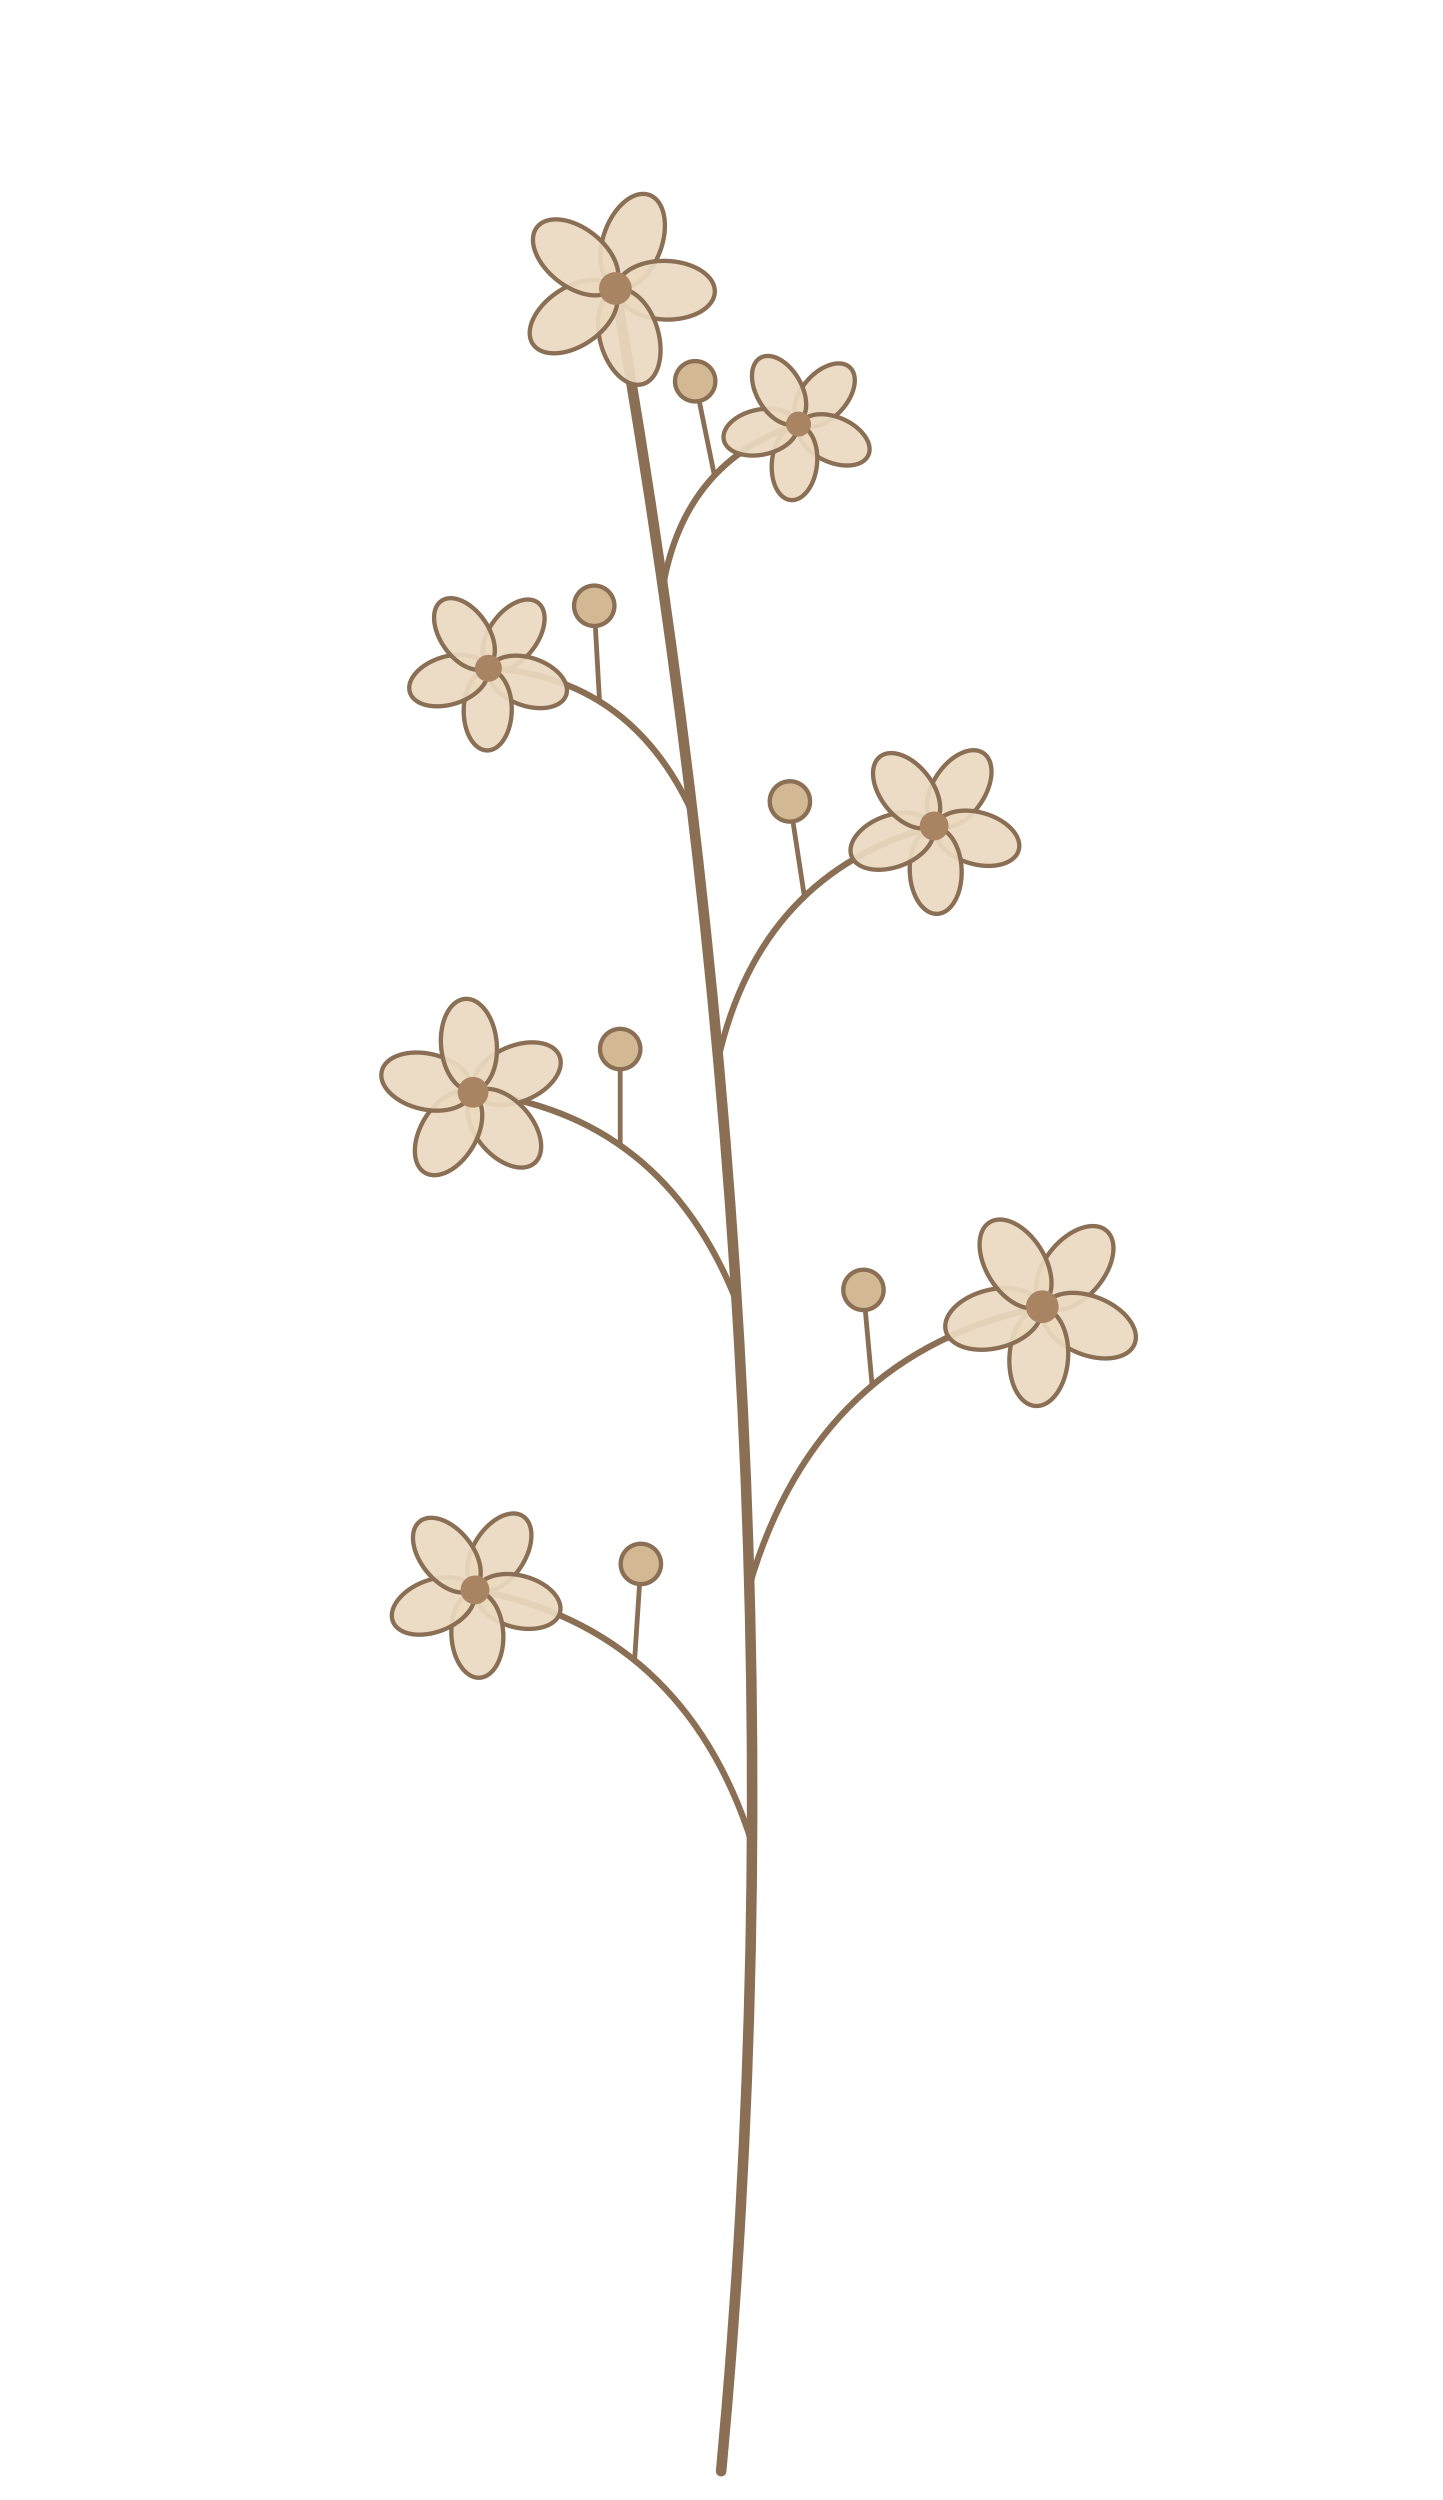
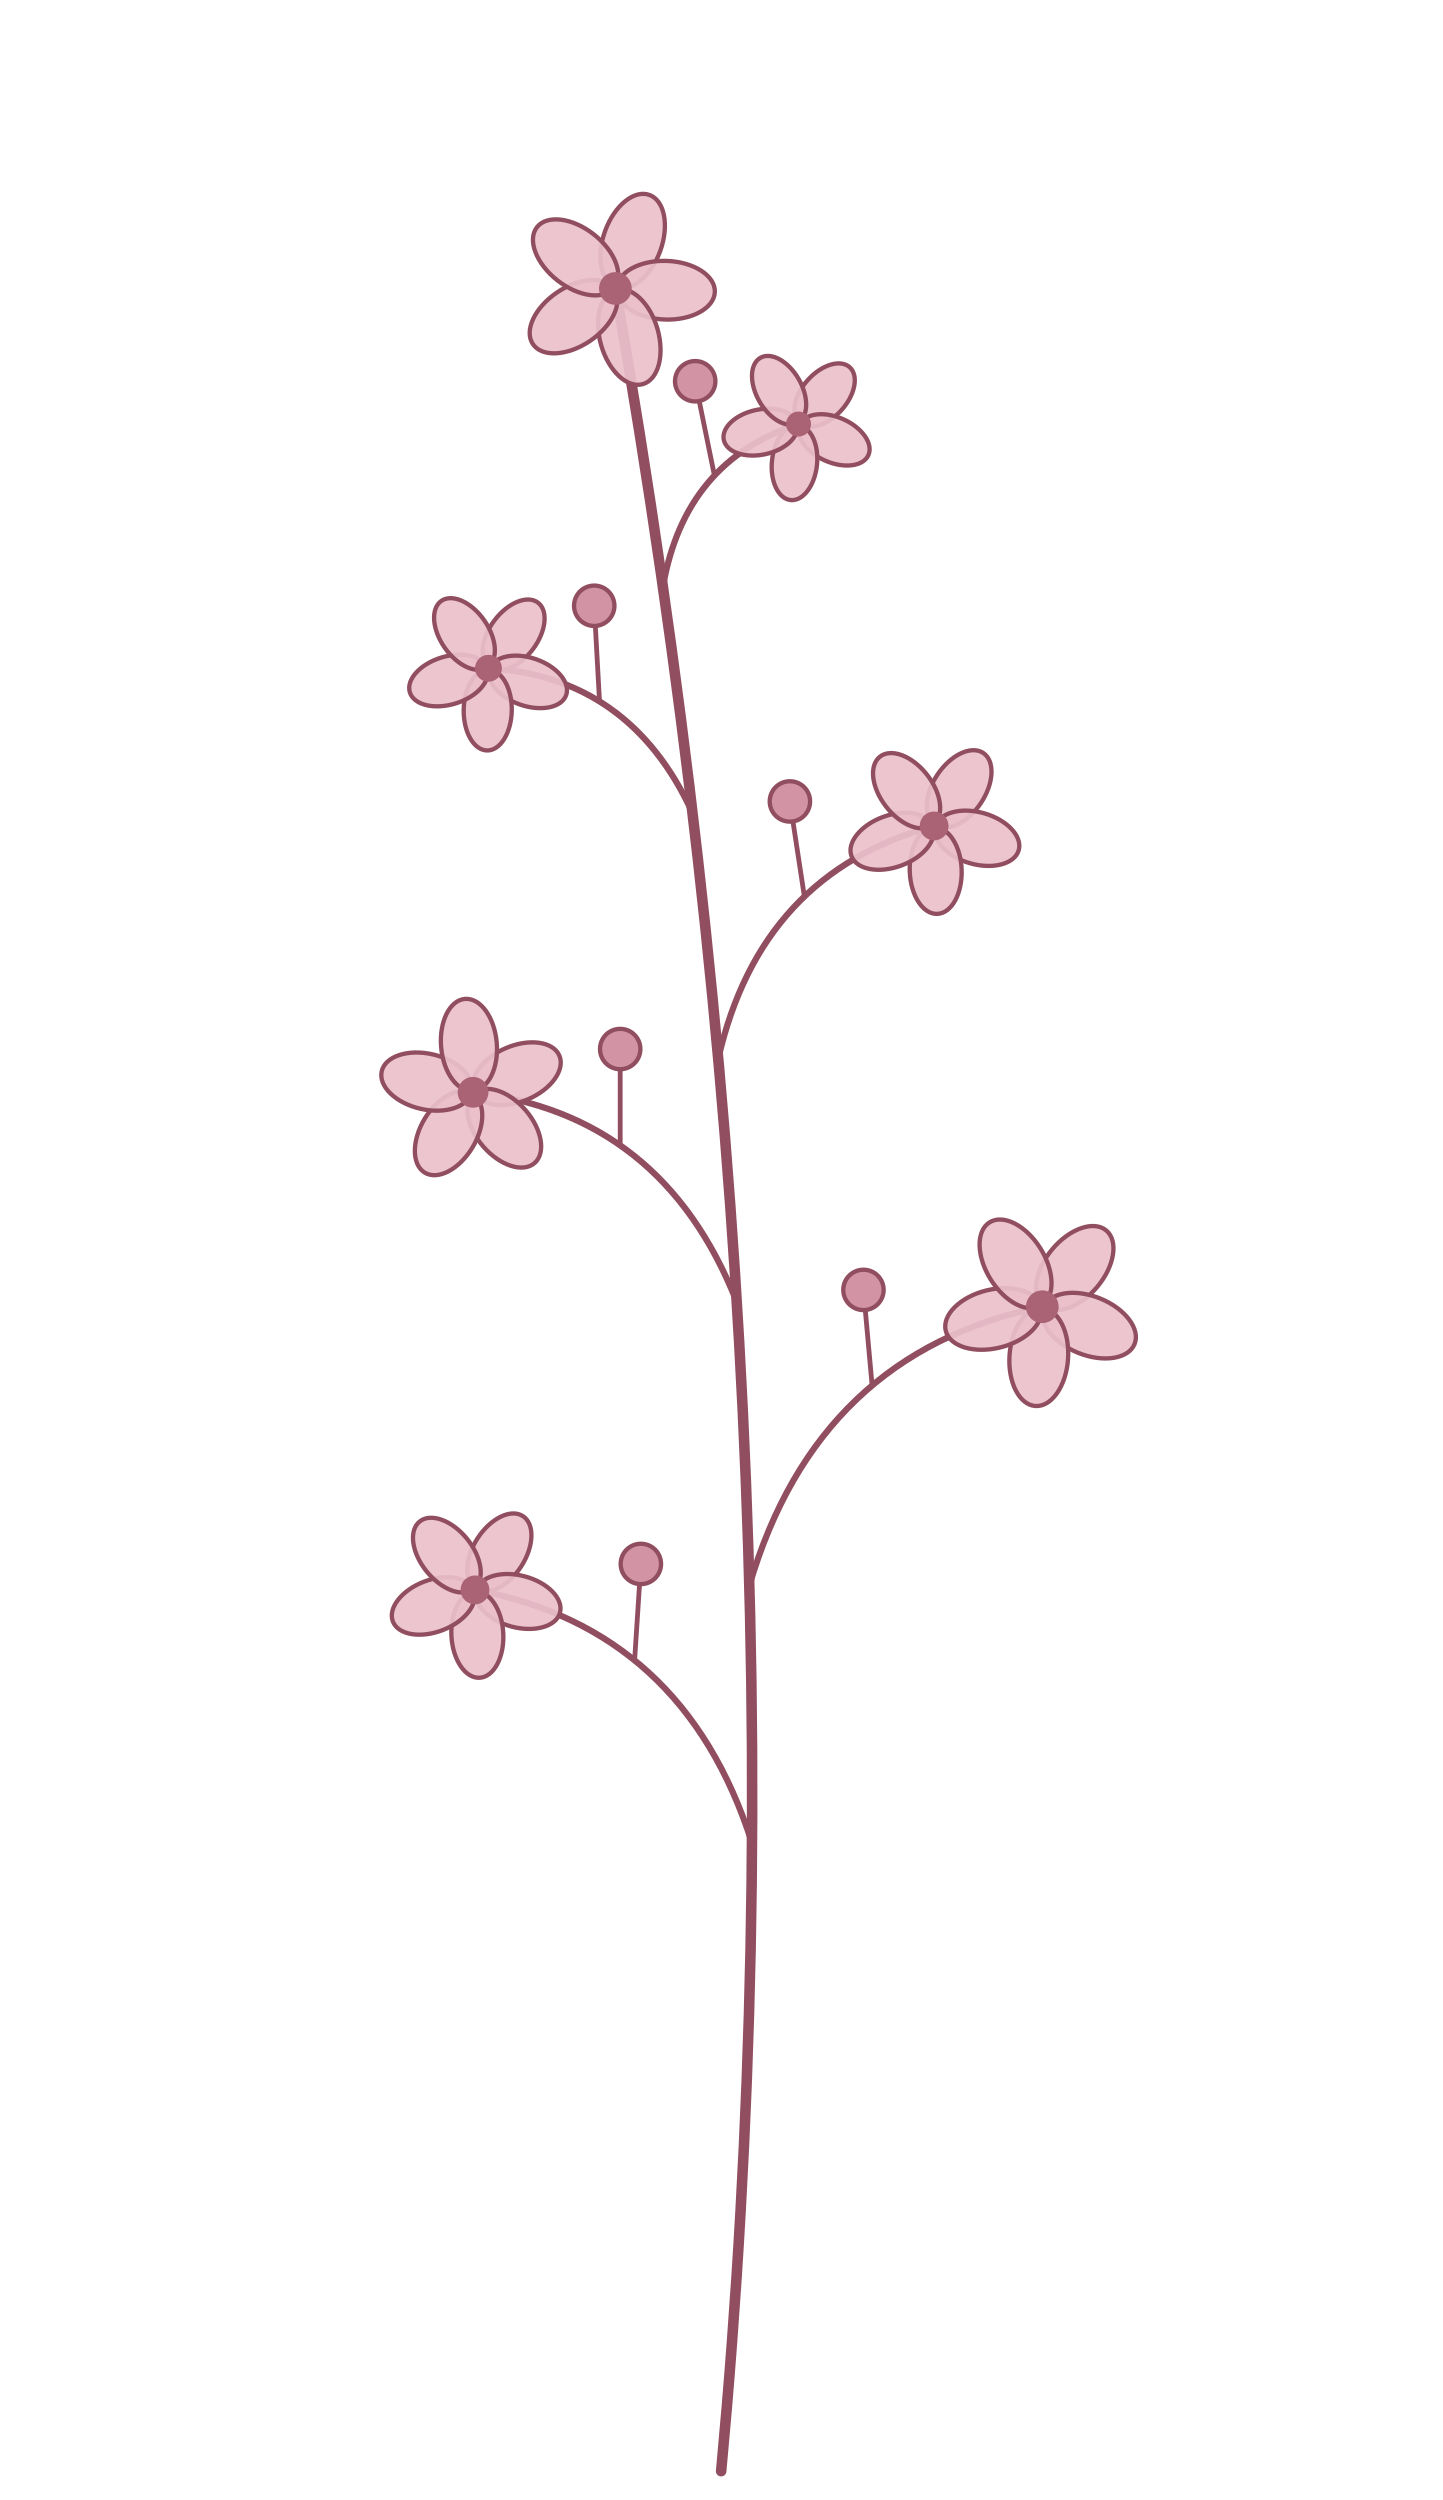
<svg xmlns="http://www.w3.org/2000/svg" viewBox="0 0 300 520" width="300" height="520">
-   <path d="M150.0 514.0Q170.0 300.0 128.0 60.0" fill="none" stroke="#8a6f55" stroke-width="2.2" stroke-linecap="round" />
-   <path d="M156.4 383.3Q142.2 338.7 98.8 330.7" fill="none" stroke="#8a6f55" stroke-width="1.3" stroke-linecap="round" />
-   <path d="M132.0 345.3L133.3 325.3" stroke="#8a6f55" stroke-width="1" stroke-linecap="round" />
-   <path d="M155.9 329.7Q170.1 281.3 216.8 271.8" fill="none" stroke="#8a6f55" stroke-width="1.3" stroke-linecap="round" />
-   <path d="M181.4 288.2L179.6 268.3" stroke="#8a6f55" stroke-width="1" stroke-linecap="round" />
-   <path d="M153.2 270.7Q137.8 231.7 98.4 227.2" fill="none" stroke="#8a6f55" stroke-width="1.3" stroke-linecap="round" />
-   <path d="M129.0 238.2L129.0 218.2" stroke="#8a6f55" stroke-width="1" stroke-linecap="round" />
-   <path d="M149.4 220.2Q158.2 181.6 194.3 171.8" fill="none" stroke="#8a6f55" stroke-width="1.3" stroke-linecap="round" />
-   <path d="M167.3 186.4L164.3 166.7" stroke="#8a6f55" stroke-width="1" stroke-linecap="round" />
-   <path d="M144.0 169.0Q131.0 140.7 101.6 139.0" fill="none" stroke="#8a6f55" stroke-width="1.3" stroke-linecap="round" />
-   <path d="M124.7 145.9L123.6 126.0" stroke="#8a6f55" stroke-width="1" stroke-linecap="round" />
-   <path d="M137.9 122.0Q142.4 95.9 166.1 88.2" fill="none" stroke="#8a6f55" stroke-width="1.3" stroke-linecap="round" />
-   <path d="M148.6 98.9L144.6 79.3" stroke="#8a6f55" stroke-width="1" stroke-linecap="round" />
+   <path d="M150.0 514.0Q170.0 300.0 128.0 60.0" fill="none" stroke="#914e60" stroke-width="2.2" stroke-linecap="round" />
+   <path d="M156.4 383.3Q142.2 338.7 98.8 330.7" fill="none" stroke="#914e60" stroke-width="1.3" stroke-linecap="round" />
+   <path d="M132.0 345.3L133.3 325.3" stroke="#914e60" stroke-width="1" stroke-linecap="round" />
+   <path d="M155.9 329.7Q170.1 281.3 216.8 271.8" fill="none" stroke="#914e60" stroke-width="1.3" stroke-linecap="round" />
+   <path d="M181.4 288.2L179.6 268.3" stroke="#914e60" stroke-width="1" stroke-linecap="round" />
+   <path d="M153.2 270.7Q137.8 231.7 98.4 227.2" fill="none" stroke="#914e60" stroke-width="1.3" stroke-linecap="round" />
+   <path d="M129.0 238.2L129.0 218.2" stroke="#914e60" stroke-width="1" stroke-linecap="round" />
+   <path d="M149.4 220.2Q158.2 181.6 194.3 171.8" fill="none" stroke="#914e60" stroke-width="1.3" stroke-linecap="round" />
+   <path d="M167.3 186.4L164.3 166.7" stroke="#914e60" stroke-width="1" stroke-linecap="round" />
+   <path d="M144.0 169.0Q131.0 140.7 101.6 139.0" fill="none" stroke="#914e60" stroke-width="1.3" stroke-linecap="round" />
+   <path d="M124.7 145.9L123.6 126.0" stroke="#914e60" stroke-width="1" stroke-linecap="round" />
+   <path d="M137.9 122.0Q142.4 95.9 166.1 88.2" fill="none" stroke="#914e60" stroke-width="1.3" stroke-linecap="round" />
+   <path d="M148.6 98.9L144.6 79.3" stroke="#914e60" stroke-width="1" stroke-linecap="round" />
  <g transform="translate(98.8 330.7) rotate(33)">
-     <ellipse transform="rotate(0)" cx="0" cy="-9.3" rx="5.4" ry="9.0" fill="#ead9c0" fill-opacity=".92" stroke="#8a6f55" stroke-width=".9" />
-     <ellipse transform="rotate(72)" cx="0" cy="-9.3" rx="5.4" ry="9.0" fill="#ead9c0" fill-opacity=".92" stroke="#8a6f55" stroke-width=".9" />
-     <ellipse transform="rotate(144)" cx="0" cy="-9.3" rx="5.4" ry="9.0" fill="#ead9c0" fill-opacity=".92" stroke="#8a6f55" stroke-width=".9" />
-     <ellipse transform="rotate(216)" cx="0" cy="-9.3" rx="5.4" ry="9.0" fill="#ead9c0" fill-opacity=".92" stroke="#8a6f55" stroke-width=".9" />
-     <ellipse transform="rotate(288)" cx="0" cy="-9.3" rx="5.4" ry="9.0" fill="#ead9c0" fill-opacity=".92" stroke="#8a6f55" stroke-width=".9" />
-     <circle r="3.0" fill="#a98463" />
+     <ellipse transform="rotate(0)" cx="0" cy="-9.3" rx="5.4" ry="9.0" fill="#eac0cb" fill-opacity=".92" stroke="#914e60" stroke-width=".9" />
+     <ellipse transform="rotate(72)" cx="0" cy="-9.3" rx="5.4" ry="9.0" fill="#eac0cb" fill-opacity=".92" stroke="#914e60" stroke-width=".9" />
+     <ellipse transform="rotate(144)" cx="0" cy="-9.3" rx="5.4" ry="9.0" fill="#eac0cb" fill-opacity=".92" stroke="#914e60" stroke-width=".9" />
+     <ellipse transform="rotate(216)" cx="0" cy="-9.3" rx="5.4" ry="9.0" fill="#eac0cb" fill-opacity=".92" stroke="#914e60" stroke-width=".9" />
+     <ellipse transform="rotate(288)" cx="0" cy="-9.3" rx="5.4" ry="9.0" fill="#eac0cb" fill-opacity=".92" stroke="#914e60" stroke-width=".9" />
+     <circle r="3.0" fill="#aa6275" />
  </g>
-   <circle cx="133.3" cy="325.3" r="4.2" fill="#d2b893" stroke="#8a6f55" stroke-width=".9" />
+   <circle cx="133.3" cy="325.3" r="4.2" fill="#d293a4" stroke="#914e60" stroke-width=".9" />
  <g transform="translate(216.8 271.8) rotate(40)">
-     <ellipse transform="rotate(0)" cx="0" cy="-10.5" rx="6.1" ry="10.2" fill="#ead9c0" fill-opacity=".92" stroke="#8a6f55" stroke-width=".9" />
-     <ellipse transform="rotate(72)" cx="0" cy="-10.5" rx="6.1" ry="10.2" fill="#ead9c0" fill-opacity=".92" stroke="#8a6f55" stroke-width=".9" />
-     <ellipse transform="rotate(144)" cx="0" cy="-10.5" rx="6.1" ry="10.2" fill="#ead9c0" fill-opacity=".92" stroke="#8a6f55" stroke-width=".9" />
-     <ellipse transform="rotate(216)" cx="0" cy="-10.5" rx="6.1" ry="10.2" fill="#ead9c0" fill-opacity=".92" stroke="#8a6f55" stroke-width=".9" />
-     <ellipse transform="rotate(288)" cx="0" cy="-10.5" rx="6.1" ry="10.2" fill="#ead9c0" fill-opacity=".92" stroke="#8a6f55" stroke-width=".9" />
-     <circle r="3.4" fill="#a98463" />
+     <ellipse transform="rotate(0)" cx="0" cy="-10.5" rx="6.1" ry="10.2" fill="#eac0cb" fill-opacity=".92" stroke="#914e60" stroke-width=".9" />
+     <ellipse transform="rotate(72)" cx="0" cy="-10.5" rx="6.1" ry="10.2" fill="#eac0cb" fill-opacity=".92" stroke="#914e60" stroke-width=".9" />
+     <ellipse transform="rotate(144)" cx="0" cy="-10.5" rx="6.1" ry="10.2" fill="#eac0cb" fill-opacity=".92" stroke="#914e60" stroke-width=".9" />
+     <ellipse transform="rotate(216)" cx="0" cy="-10.5" rx="6.1" ry="10.2" fill="#eac0cb" fill-opacity=".92" stroke="#914e60" stroke-width=".9" />
+     <ellipse transform="rotate(288)" cx="0" cy="-10.5" rx="6.1" ry="10.2" fill="#eac0cb" fill-opacity=".92" stroke="#914e60" stroke-width=".9" />
+     <circle r="3.4" fill="#aa6275" />
  </g>
-   <circle cx="179.6" cy="268.3" r="4.2" fill="#d2b893" stroke="#8a6f55" stroke-width=".9" />
+   <circle cx="179.6" cy="268.3" r="4.2" fill="#d293a4" stroke="#914e60" stroke-width=".9" />
  <g transform="translate(98.4 227.2) rotate(67)">
-     <ellipse transform="rotate(0)" cx="0" cy="-9.9" rx="5.8" ry="9.6" fill="#ead9c0" fill-opacity=".92" stroke="#8a6f55" stroke-width=".9" />
-     <ellipse transform="rotate(72)" cx="0" cy="-9.9" rx="5.8" ry="9.6" fill="#ead9c0" fill-opacity=".92" stroke="#8a6f55" stroke-width=".9" />
-     <ellipse transform="rotate(144)" cx="0" cy="-9.9" rx="5.8" ry="9.6" fill="#ead9c0" fill-opacity=".92" stroke="#8a6f55" stroke-width=".9" />
-     <ellipse transform="rotate(216)" cx="0" cy="-9.9" rx="5.8" ry="9.6" fill="#ead9c0" fill-opacity=".92" stroke="#8a6f55" stroke-width=".9" />
-     <ellipse transform="rotate(288)" cx="0" cy="-9.9" rx="5.8" ry="9.6" fill="#ead9c0" fill-opacity=".92" stroke="#8a6f55" stroke-width=".9" />
-     <circle r="3.2" fill="#a98463" />
+     <ellipse transform="rotate(0)" cx="0" cy="-9.9" rx="5.8" ry="9.6" fill="#eac0cb" fill-opacity=".92" stroke="#914e60" stroke-width=".9" />
+     <ellipse transform="rotate(72)" cx="0" cy="-9.9" rx="5.8" ry="9.6" fill="#eac0cb" fill-opacity=".92" stroke="#914e60" stroke-width=".9" />
+     <ellipse transform="rotate(144)" cx="0" cy="-9.9" rx="5.8" ry="9.6" fill="#eac0cb" fill-opacity=".92" stroke="#914e60" stroke-width=".9" />
+     <ellipse transform="rotate(216)" cx="0" cy="-9.9" rx="5.8" ry="9.6" fill="#eac0cb" fill-opacity=".92" stroke="#914e60" stroke-width=".9" />
+     <ellipse transform="rotate(288)" cx="0" cy="-9.9" rx="5.8" ry="9.6" fill="#eac0cb" fill-opacity=".92" stroke="#914e60" stroke-width=".9" />
+     <circle r="3.2" fill="#aa6275" />
  </g>
-   <circle cx="129.0" cy="218.2" r="4.2" fill="#d2b893" stroke="#8a6f55" stroke-width=".9" />
+   <circle cx="129.0" cy="218.2" r="4.2" fill="#d293a4" stroke="#914e60" stroke-width=".9" />
  <g transform="translate(194.3 171.8) rotate(34)">
-     <ellipse transform="rotate(0)" cx="0" cy="-9.3" rx="5.4" ry="9.0" fill="#ead9c0" fill-opacity=".92" stroke="#8a6f55" stroke-width=".9" />
-     <ellipse transform="rotate(72)" cx="0" cy="-9.3" rx="5.4" ry="9.0" fill="#ead9c0" fill-opacity=".92" stroke="#8a6f55" stroke-width=".9" />
-     <ellipse transform="rotate(144)" cx="0" cy="-9.3" rx="5.4" ry="9.0" fill="#ead9c0" fill-opacity=".92" stroke="#8a6f55" stroke-width=".9" />
-     <ellipse transform="rotate(216)" cx="0" cy="-9.3" rx="5.4" ry="9.0" fill="#ead9c0" fill-opacity=".92" stroke="#8a6f55" stroke-width=".9" />
-     <ellipse transform="rotate(288)" cx="0" cy="-9.3" rx="5.4" ry="9.0" fill="#ead9c0" fill-opacity=".92" stroke="#8a6f55" stroke-width=".9" />
-     <circle r="3.0" fill="#a98463" />
+     <ellipse transform="rotate(0)" cx="0" cy="-9.3" rx="5.4" ry="9.0" fill="#eac0cb" fill-opacity=".92" stroke="#914e60" stroke-width=".9" />
+     <ellipse transform="rotate(72)" cx="0" cy="-9.3" rx="5.4" ry="9.0" fill="#eac0cb" fill-opacity=".92" stroke="#914e60" stroke-width=".9" />
+     <ellipse transform="rotate(144)" cx="0" cy="-9.3" rx="5.4" ry="9.0" fill="#eac0cb" fill-opacity=".92" stroke="#914e60" stroke-width=".9" />
+     <ellipse transform="rotate(216)" cx="0" cy="-9.3" rx="5.4" ry="9.0" fill="#eac0cb" fill-opacity=".92" stroke="#914e60" stroke-width=".9" />
+     <ellipse transform="rotate(288)" cx="0" cy="-9.3" rx="5.4" ry="9.0" fill="#eac0cb" fill-opacity=".92" stroke="#914e60" stroke-width=".9" />
+     <circle r="3.0" fill="#aa6275" />
  </g>
-   <circle cx="164.3" cy="166.7" r="4.2" fill="#d2b893" stroke="#8a6f55" stroke-width=".9" />
+   <circle cx="164.3" cy="166.7" r="4.2" fill="#d293a4" stroke="#914e60" stroke-width=".9" />
  <g transform="translate(101.6 139.0) rotate(37)">
-     <ellipse transform="rotate(0)" cx="0" cy="-8.7" rx="5.0" ry="8.4" fill="#ead9c0" fill-opacity=".92" stroke="#8a6f55" stroke-width=".9" />
-     <ellipse transform="rotate(72)" cx="0" cy="-8.7" rx="5.0" ry="8.4" fill="#ead9c0" fill-opacity=".92" stroke="#8a6f55" stroke-width=".9" />
-     <ellipse transform="rotate(144)" cx="0" cy="-8.7" rx="5.0" ry="8.4" fill="#ead9c0" fill-opacity=".92" stroke="#8a6f55" stroke-width=".9" />
-     <ellipse transform="rotate(216)" cx="0" cy="-8.7" rx="5.0" ry="8.4" fill="#ead9c0" fill-opacity=".92" stroke="#8a6f55" stroke-width=".9" />
-     <ellipse transform="rotate(288)" cx="0" cy="-8.7" rx="5.0" ry="8.4" fill="#ead9c0" fill-opacity=".92" stroke="#8a6f55" stroke-width=".9" />
-     <circle r="2.8" fill="#a98463" />
+     <ellipse transform="rotate(0)" cx="0" cy="-8.7" rx="5.0" ry="8.4" fill="#eac0cb" fill-opacity=".92" stroke="#914e60" stroke-width=".9" />
+     <ellipse transform="rotate(72)" cx="0" cy="-8.7" rx="5.0" ry="8.4" fill="#eac0cb" fill-opacity=".92" stroke="#914e60" stroke-width=".9" />
+     <ellipse transform="rotate(144)" cx="0" cy="-8.7" rx="5.0" ry="8.4" fill="#eac0cb" fill-opacity=".92" stroke="#914e60" stroke-width=".9" />
+     <ellipse transform="rotate(216)" cx="0" cy="-8.7" rx="5.0" ry="8.4" fill="#eac0cb" fill-opacity=".92" stroke="#914e60" stroke-width=".9" />
+     <ellipse transform="rotate(288)" cx="0" cy="-8.7" rx="5.0" ry="8.4" fill="#eac0cb" fill-opacity=".92" stroke="#914e60" stroke-width=".9" />
+     <circle r="2.8" fill="#aa6275" />
  </g>
-   <circle cx="123.6" cy="126.0" r="4.2" fill="#d2b893" stroke="#8a6f55" stroke-width=".9" />
+   <circle cx="123.6" cy="126.0" r="4.2" fill="#d293a4" stroke="#914e60" stroke-width=".9" />
  <g transform="translate(166.1 88.2) rotate(42)">
-     <ellipse transform="rotate(0)" cx="0" cy="-8.1" rx="4.7" ry="7.8" fill="#ead9c0" fill-opacity=".92" stroke="#8a6f55" stroke-width=".9" />
-     <ellipse transform="rotate(72)" cx="0" cy="-8.1" rx="4.7" ry="7.8" fill="#ead9c0" fill-opacity=".92" stroke="#8a6f55" stroke-width=".9" />
-     <ellipse transform="rotate(144)" cx="0" cy="-8.1" rx="4.7" ry="7.8" fill="#ead9c0" fill-opacity=".92" stroke="#8a6f55" stroke-width=".9" />
-     <ellipse transform="rotate(216)" cx="0" cy="-8.1" rx="4.7" ry="7.8" fill="#ead9c0" fill-opacity=".92" stroke="#8a6f55" stroke-width=".9" />
-     <ellipse transform="rotate(288)" cx="0" cy="-8.1" rx="4.7" ry="7.8" fill="#ead9c0" fill-opacity=".92" stroke="#8a6f55" stroke-width=".9" />
-     <circle r="2.6" fill="#a98463" />
+     <ellipse transform="rotate(0)" cx="0" cy="-8.1" rx="4.7" ry="7.8" fill="#eac0cb" fill-opacity=".92" stroke="#914e60" stroke-width=".9" />
+     <ellipse transform="rotate(72)" cx="0" cy="-8.1" rx="4.7" ry="7.8" fill="#eac0cb" fill-opacity=".92" stroke="#914e60" stroke-width=".9" />
+     <ellipse transform="rotate(144)" cx="0" cy="-8.1" rx="4.7" ry="7.8" fill="#eac0cb" fill-opacity=".92" stroke="#914e60" stroke-width=".9" />
+     <ellipse transform="rotate(216)" cx="0" cy="-8.1" rx="4.7" ry="7.8" fill="#eac0cb" fill-opacity=".92" stroke="#914e60" stroke-width=".9" />
+     <ellipse transform="rotate(288)" cx="0" cy="-8.1" rx="4.7" ry="7.8" fill="#eac0cb" fill-opacity=".92" stroke="#914e60" stroke-width=".9" />
+     <circle r="2.6" fill="#aa6275" />
  </g>
-   <circle cx="144.6" cy="79.3" r="4.2" fill="#d2b893" stroke="#8a6f55" stroke-width=".9" />
+   <circle cx="144.6" cy="79.3" r="4.2" fill="#d293a4" stroke="#914e60" stroke-width=".9" />
  <g transform="translate(128.0 60.0) rotate(20)">
-     <ellipse transform="rotate(0)" cx="0" cy="-10.5" rx="6.1" ry="10.2" fill="#ead9c0" fill-opacity=".92" stroke="#8a6f55" stroke-width=".9" />
-     <ellipse transform="rotate(72)" cx="0" cy="-10.5" rx="6.1" ry="10.2" fill="#ead9c0" fill-opacity=".92" stroke="#8a6f55" stroke-width=".9" />
-     <ellipse transform="rotate(144)" cx="0" cy="-10.5" rx="6.1" ry="10.2" fill="#ead9c0" fill-opacity=".92" stroke="#8a6f55" stroke-width=".9" />
-     <ellipse transform="rotate(216)" cx="0" cy="-10.5" rx="6.1" ry="10.2" fill="#ead9c0" fill-opacity=".92" stroke="#8a6f55" stroke-width=".9" />
-     <ellipse transform="rotate(288)" cx="0" cy="-10.5" rx="6.1" ry="10.2" fill="#ead9c0" fill-opacity=".92" stroke="#8a6f55" stroke-width=".9" />
-     <circle r="3.4" fill="#a98463" />
+     <ellipse transform="rotate(0)" cx="0" cy="-10.5" rx="6.1" ry="10.2" fill="#eac0cb" fill-opacity=".92" stroke="#914e60" stroke-width=".9" />
+     <ellipse transform="rotate(72)" cx="0" cy="-10.5" rx="6.1" ry="10.2" fill="#eac0cb" fill-opacity=".92" stroke="#914e60" stroke-width=".9" />
+     <ellipse transform="rotate(144)" cx="0" cy="-10.5" rx="6.1" ry="10.2" fill="#eac0cb" fill-opacity=".92" stroke="#914e60" stroke-width=".9" />
+     <ellipse transform="rotate(216)" cx="0" cy="-10.5" rx="6.1" ry="10.2" fill="#eac0cb" fill-opacity=".92" stroke="#914e60" stroke-width=".9" />
+     <ellipse transform="rotate(288)" cx="0" cy="-10.5" rx="6.1" ry="10.2" fill="#eac0cb" fill-opacity=".92" stroke="#914e60" stroke-width=".9" />
+     <circle r="3.4" fill="#aa6275" />
  </g>
</svg>
